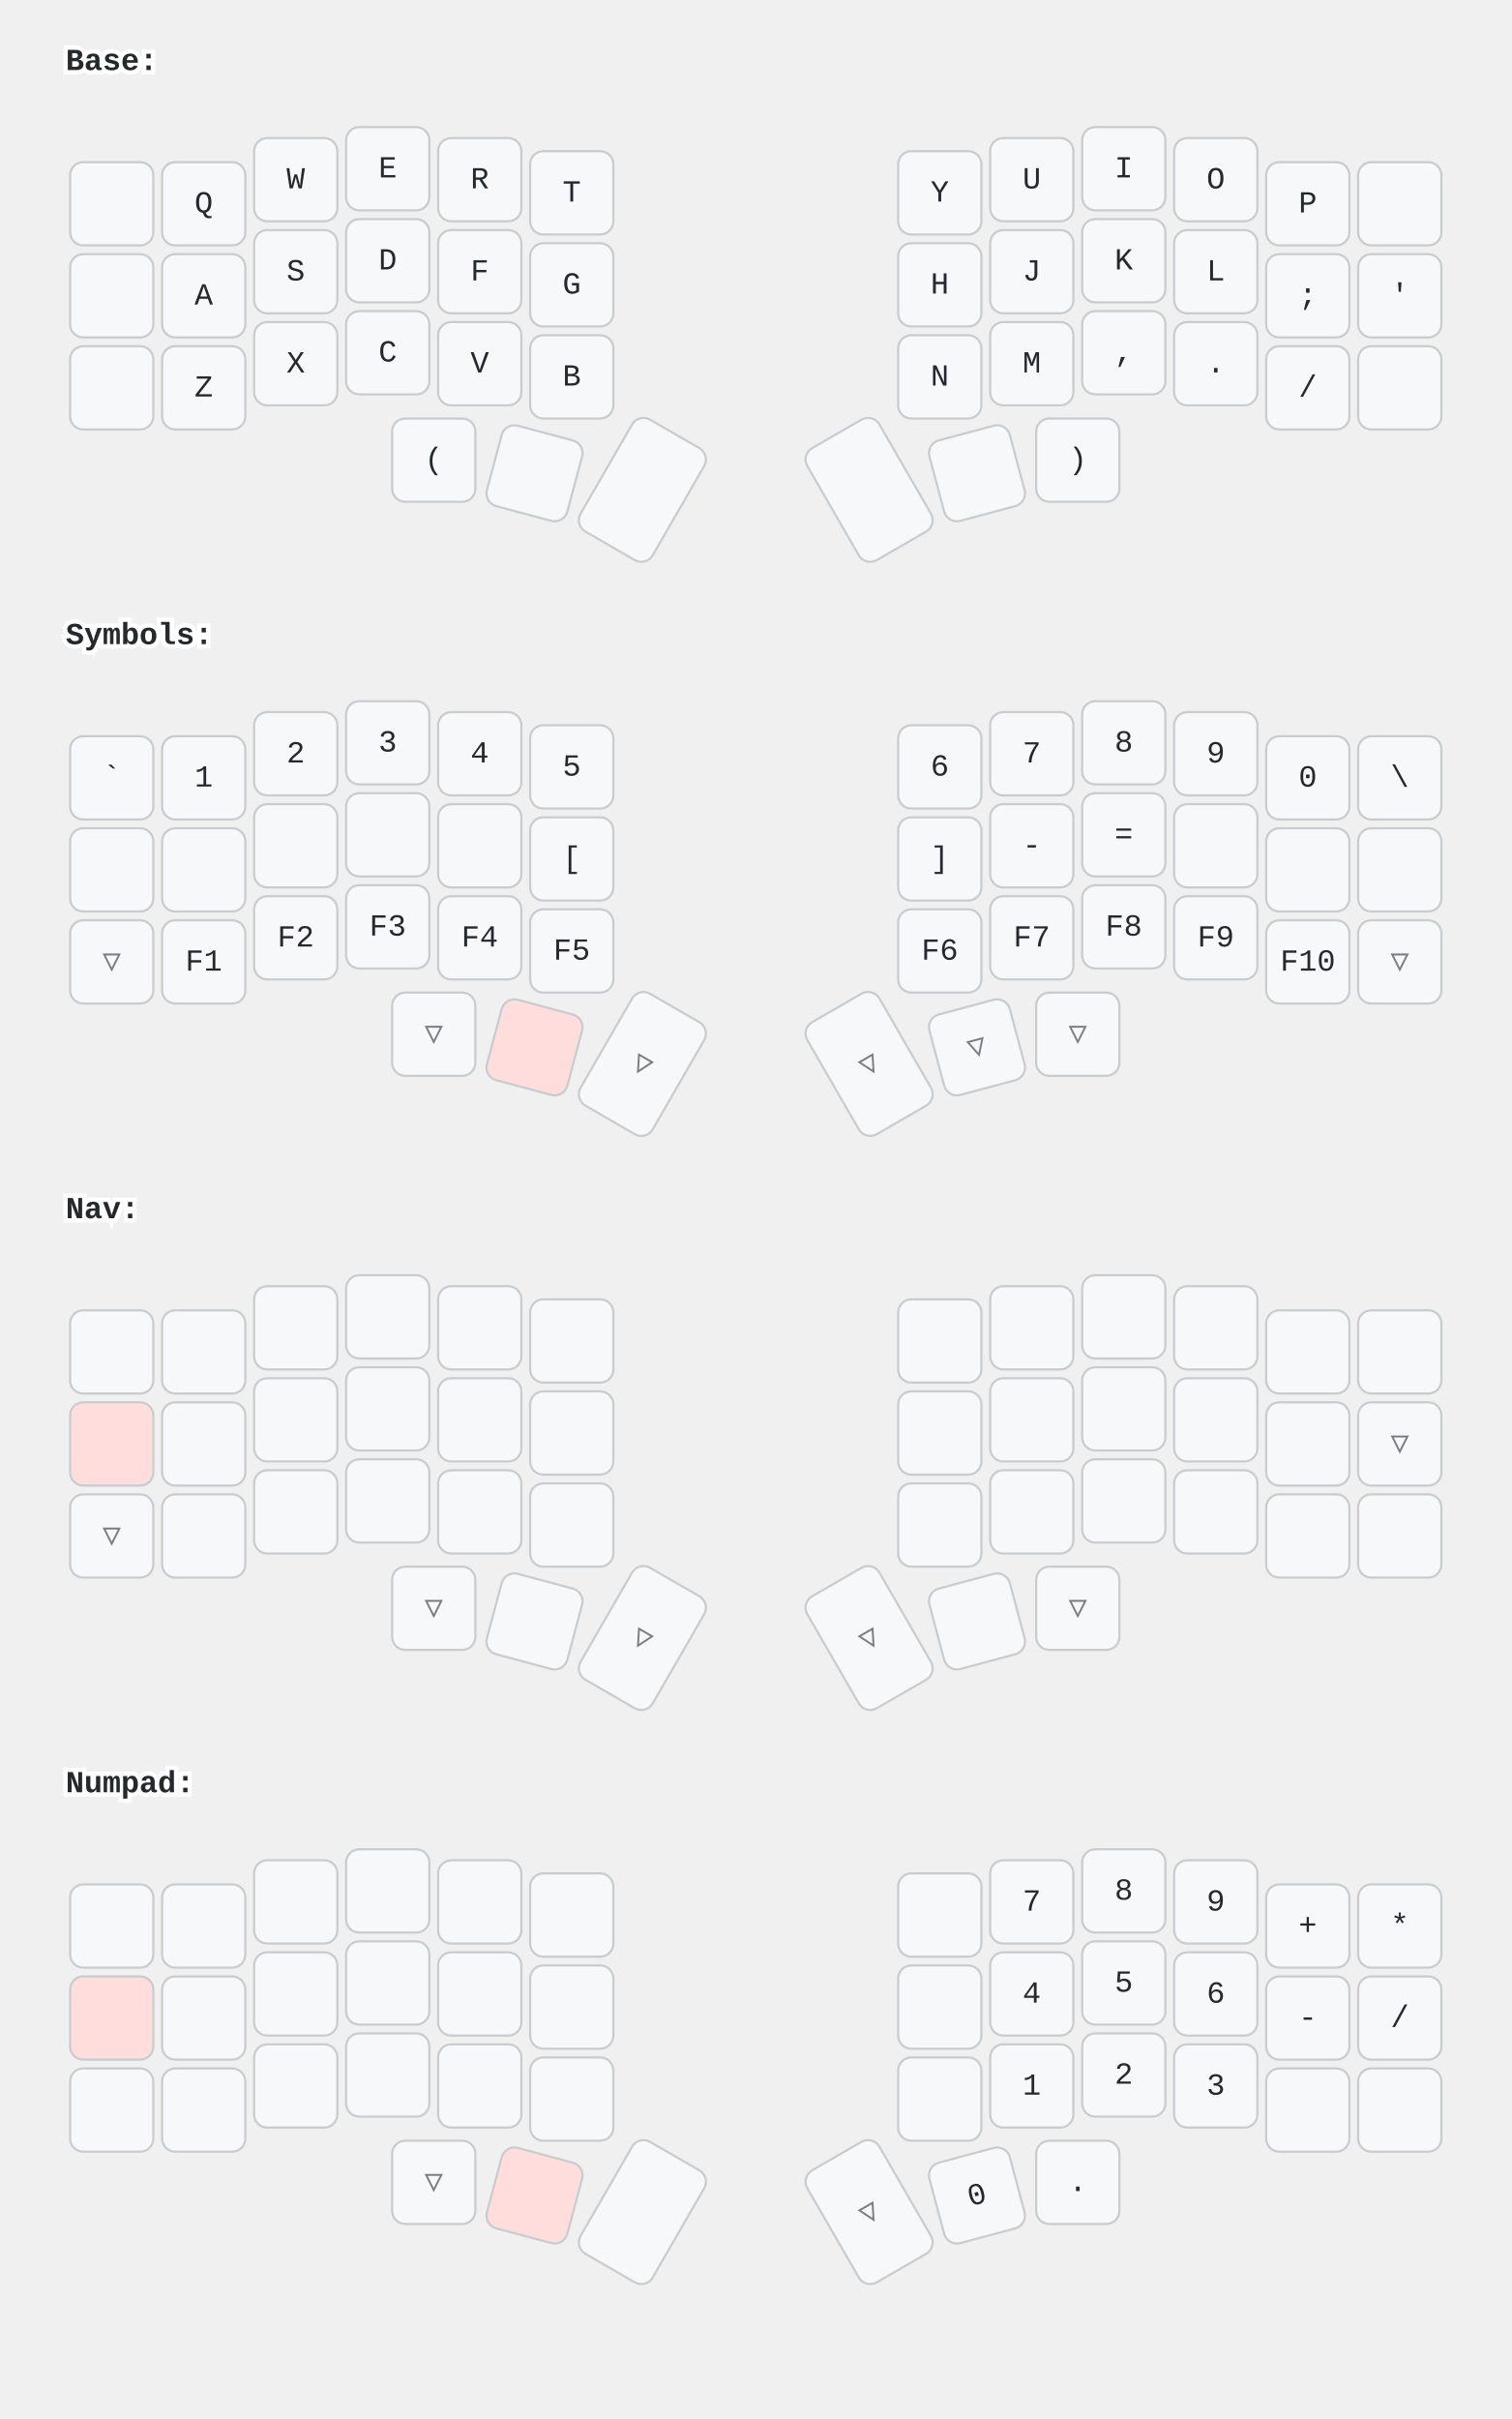
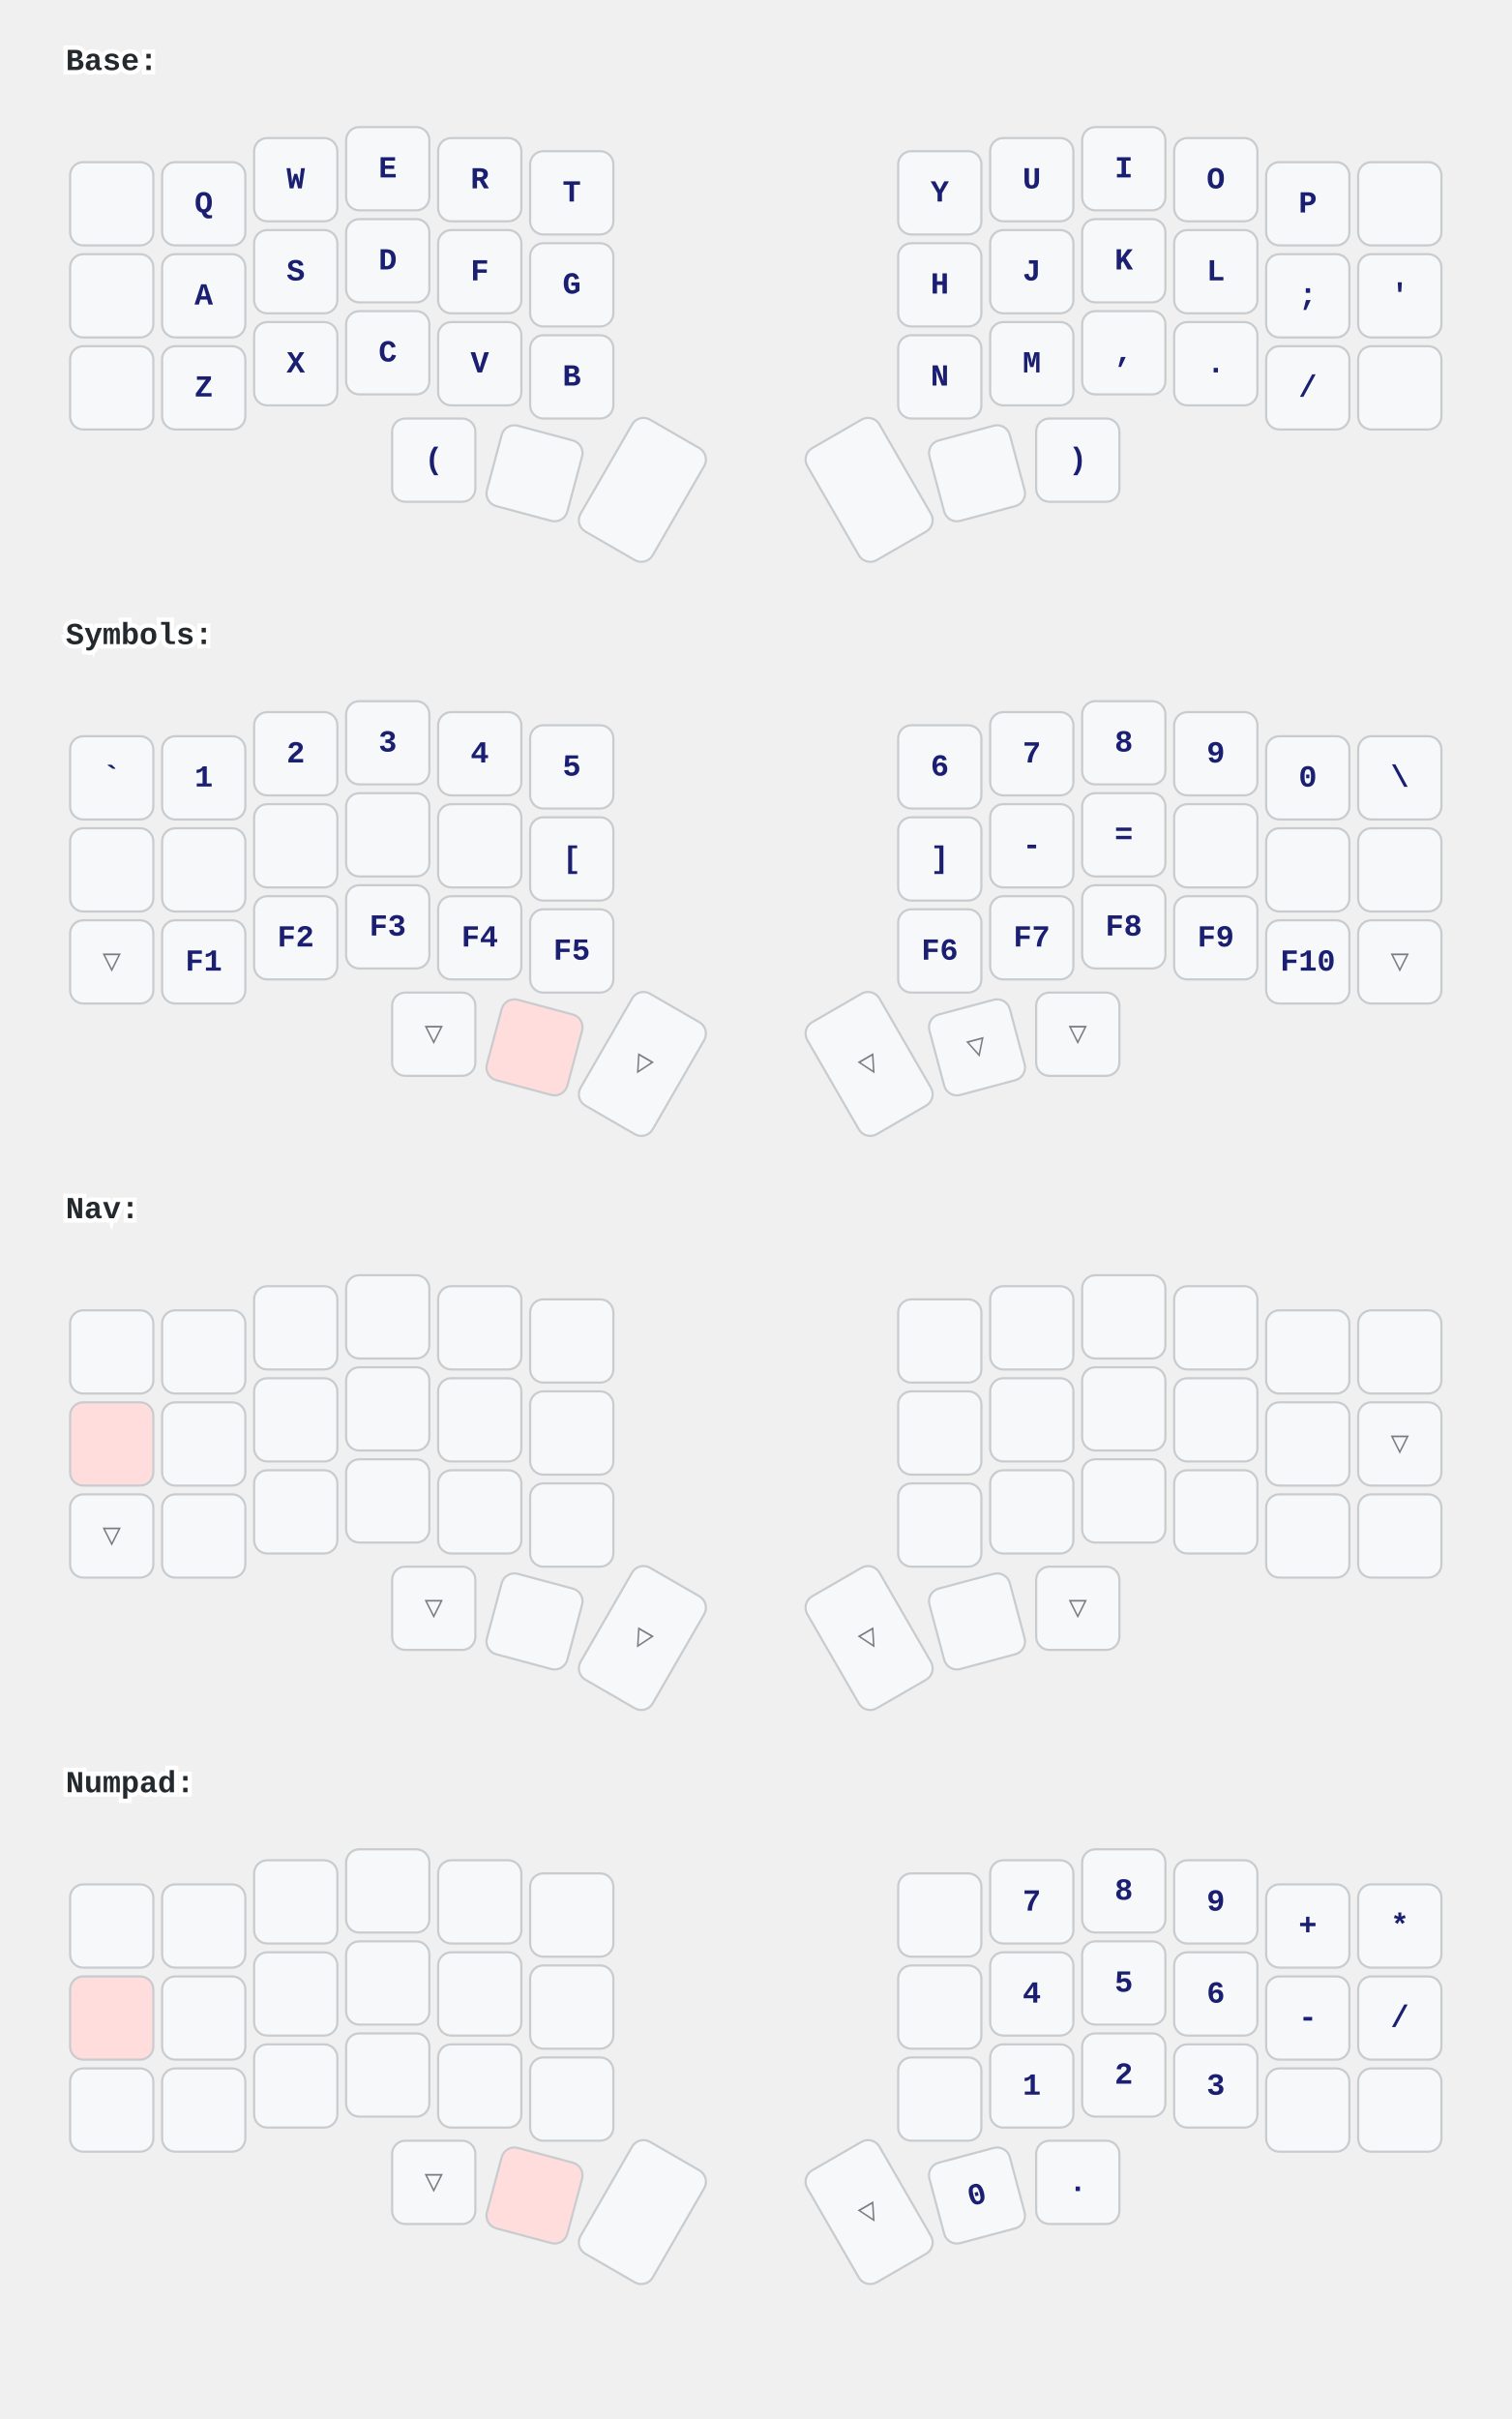
<svg xmlns="http://www.w3.org/2000/svg" xmlns:xlink="http://www.w3.org/1999/xlink" width="690" height="1104" viewBox="0 0 690 1104" class="keymap">
  <defs>/* start glyphs */
<svg id="calculate">
      <svg viewBox="0 -960 960 960">
        <path d="M320-240h60v-80h80v-60h-80v-80h-60v80h-80v60h80v80Zm200-30h200v-60H520v60Zm0-100h200v-60H520v60Zm44-152 56-56 56 56 42-42-56-58 56-56-42-42-56 56-56-56-42 42 56 56-56 58 42 42Zm-314-70h200v-60H250v60Zm-50 472q-33 0-56.5-23.5T120-200v-560q0-33 23.5-56.5T200-840h560q33 0 56.5 23.5T840-760v560q0 33-23.5 56.5T760-120H200Zm0-80h560v-560H200v560Zm0-560v560-560Z" />
      </svg>
    </svg>
    <svg id="material:123">
      <svg viewBox="0 -960 960 960">
        <path d="M220-360v-192h-60v-48h108v240h-48Zm132 0v-110q0-15 9.5-24.5T386-504h98v-48H352v-48h146q15 0 24.5 9.5T532-566v76q0 15-9.5 24.5T498-456h-98v48h132v48H352Zm248 0v-48h132v-48h-92v-48h92v-48H600v-48h146q15 0 24.5 9.5T780-566v172q0 15-9.5 24.5T746-360H600Z" />
      </svg>
    </svg>
    <svg id="material:arrow_drop_down">
      <svg viewBox="0 -960 960 960">
        <path d="M480-360 280-559h400L480-360Z" />
      </svg>
    </svg>
    <svg id="material:arrow_drop_up">
      <svg viewBox="0 -960 960 960">
        <path d="m280-400 200-201 200 201H280Z" />
      </svg>
    </svg>
    <svg id="material:arrow_left">
      <svg viewBox="0 -960 960 960">
        <path d="M560-280 360-480l200-200v400Z" />
      </svg>
    </svg>
    <svg id="material:arrow_right">
      <svg viewBox="0 -960 960 960">
        <path d="M400-280v-400l200 200-200 200Z" />
      </svg>
    </svg>
    <svg id="material:delete">
      <svg viewBox="0 -960 960 960">
        <path d="M261-120q-24.75 0-42.37-17.63Q201-155.25 201-180v-570h-41v-60h188v-30h264v30h188v60h-41v570q0 24-18 42t-42 18H261Zm438-630H261v570h438v-570ZM367-266h60v-399h-60v399Zm166 0h60v-399h-60v399ZM261-750v570-570Z" />
      </svg>
    </svg>
    <svg id="material:keyboard_backspace">
      <svg viewBox="0 -960 960 960">
        <path d="M359-242 120-481l239-239 43 43-166 166h604v60H236l166 166-43 43Z" />
      </svg>
    </svg>
    <svg id="material:keyboard_command_key">
      <svg viewBox="0 -960 960 960">
        <path d="M249.9-120q-53.9 0-91.9-38.1-38-38.1-38-92t38.07-91.9q38.07-38 91.93-38h70v-200h-70q-53.86 0-91.93-38.1-38.07-38.1-38.07-92t38.1-91.9q38.1-38 92-38t91.9 38.07q38 38.07 38 91.93v70h200v-70q0-53.86 38.1-91.93 38.1-38.07 92-38.07t91.9 38.1q38 38.1 38 92T801.93-618q-38.07 38-91.93 38h-70v200h70q53.86 0 91.93 38.1 38.07 38.1 38.07 92T801.9-158q-38.1 38-92 38T618-158.07q-38-38.07-38-91.93v-70H380v70q0 53.86-38.1 91.93-38.1 38.07-92 38.07Zm-.02-60q29.12 0 49.62-20.42Q320-220.83 320-250v-70h-70q-29.17 0-49.58 20.38Q180-279.24 180-250.12t20.38 49.62q20.38 20.5 49.5 20.5Zm460 0q29.12 0 49.62-20.38 20.5-20.38 20.5-49.5t-20.42-49.62Q739.17-320 710-320h-70v70q0 29.17 20.38 49.58Q680.76-180 709.88-180ZM380-380h200v-200H380v200ZM250-640h70v-70q0-29.17-20.38-49.58Q279.24-780 250.12-780t-49.62 20.38q-20.5 20.38-20.5 49.5t20.42 49.62Q220.83-640 250-640Zm390 0h70q29.17 0 49.58-20.38Q780-680.76 780-709.88t-20.38-49.62q-20.38-20.5-49.5-20.5t-49.62 20.42Q640-739.17 640-710v70Z" />
      </svg>
    </svg>
    <svg id="material:keyboard_control_key">
      <svg viewBox="0 -960 960 960">
        <path d="m242-438-42-42 280-280 280 280-42 42-238-237-238 237Z" />
      </svg>
    </svg>
    <svg id="material:keyboard_double_arrow_down">
      <svg viewBox="0 -960 960 960">
        <path d="M480-200 240-440l42-42 198 198 198-198 42 42-240 240Zm0-253L240-693l42-42 198 198 198-198 42 42-240 240Z" />
      </svg>
    </svg>
    <svg id="material:keyboard_double_arrow_left">
      <svg viewBox="0 -960 960 960">
        <path d="M453-241 213-481l240-240 42 42-198 198 198 198-42 42Zm253 0L466-481l240-240 42 42-198 198 198 198-42 42Z" />
      </svg>
    </svg>
    <svg id="material:keyboard_double_arrow_right">
      <svg viewBox="0 -960 960 960">
        <path d="M411-481 213-679l42-42 240 240-240 240-42-42 198-198Zm253 0L466-679l42-42 240 240-240 240-42-42 198-198Z" />
      </svg>
    </svg>
    <svg id="material:keyboard_double_arrow_up">
      <svg viewBox="0 -960 960 960">
        <path d="m282-225-42-42 240-240 240 240-42 42-198-198-198 198Zm0-253-42-42 240-240 240 240-42 42-198-198-198 198Z" />
      </svg>
    </svg>
    <svg id="material:keyboard_option_key">
      <svg viewBox="0 -960 960 960">
        <path d="M597-200 320-700H120v-60h234l277 500h209v60H597Zm13-500v-60h230v60H610Z" />
      </svg>
    </svg>
    <svg id="material:keyboard_return">
      <svg viewBox="0 -960 960 960">
        <path d="M359-240 120-479l239-239 43 43-167 167h545v-172h60v231H236l166 166-43 43Z" />
      </svg>
    </svg>
    <svg id="material:keyboard_tab">
      <svg viewBox="0 -960 960 960">
        <path d="M820-240v-480h60v480h-60Zm-340 1-43-42 169-169H80v-60h526L438-679l42-42 241 241-241 241Z" />
      </svg>
    </svg>
    <svg id="material:logout">
      <svg viewBox="0 -960 960 960">
        <path d="M180-120q-24 0-42-18t-18-42v-600q0-24 18-42t42-18h299v60H180v600h299v60H180Zm486-185-43-43 102-102H360v-60h363L621-612l43-43 176 176-174 174Z" />
      </svg>
    </svg>
    <svg id="material:no_sound">
      <svg viewBox="0 -960 960 960">
        <path d="m611-323-43-43 114-113-114-113 43-43 113 114 113-114 43 43-114 113 114 113-43 43-113-114-113 114Zm-491-37v-240h160l200-200v640L280-360H120Zm300-288L307-540H180v120h127l113 109v-337ZM311-481Z" />
      </svg>
    </svg>
    <svg id="material:play_pause">
      <svg viewBox="0 -960 960 960">
        <path d="M200-332v-296l220 148-220 148Zm340 12v-320h60v320h-60Zm160 0v-320h60v320h-60Z" />
      </svg>
    </svg>
    <svg id="material:power_off">
      <svg viewBox="0 -960 960 960">
        <path d="M382-120v-118L240-394v-215q0-25 17-42.5t41-17.5l60 60h-58v191l142 155.7v82.3h76v-82l49-54L67-816l42-42 750 750-42 42-207-207-32 35v118H382Zm310-240-32-32v-217H443L342-710v-130h60v171h156v-171h60v201l-30-30h72q24.75 0 42.38 17.62Q720-633.75 720-609v217l-28 32ZM553-499Zm-114 55Z" />
      </svg>
    </svg>
    <svg id="material:shift">
      <svg viewBox="0 -960 960 960">
        <path d="M320-120v-310H120l360-450 360 450H640v310H320Zm60-60h200v-310h133L480-786 247-490h133v310Zm100-310Z" />
      </svg>
    </svg>
    <svg id="material:skip_next">
      <svg viewBox="0 -960 960 960">
        <path d="M680-240v-480h60v480h-60Zm-460 0v-480l346 240-346 240Zm60-240Zm0 125 181-125-181-125v250Z" />
      </svg>
    </svg>
    <svg id="material:skip_previous">
      <svg viewBox="0 -960 960 960">
        <path d="M220-240v-480h60v480h-60Zm520 0L394-480l346-240v480Zm-60-240Zm0 125v-250L499-480l181 125Z" />
      </svg>
    </svg>
    <svg id="material:space_bar">
      <svg viewBox="0 -960 960 960">
        <path d="M160-360v-240h60v180h520v-180h60v240H160Z" />
      </svg>
    </svg>
    <svg id="material:switch_left">
      <svg viewBox="0 -960 960 960">
        <path d="M400-200 120-480l280-280v560Zm-55-133v-294L198-480l147 147Zm215 133v-560l280 280-280 280Z" />
      </svg>
    </svg>
    <svg id="material:switch_right">
      <svg viewBox="0 -960 960 960">
        <path d="M400-200 120-480l280-280v560Zm160 0v-560l280 280-280 280Zm55-133 147-147-147-147v294Z" />
      </svg>
    </svg>
    <svg id="material:volume_down">
      <svg viewBox="0 -960 960 960">
        <path d="M200-360v-240h160l200-200v640L360-360H200Zm420 48v-337q54 17 87 64t33 105q0 59-33 105t-87 63ZM500-648 387-540H260v120h127l113 109v-337ZM378-480Z" />
      </svg>
    </svg>
    <svg id="material:volume_up">
      <svg viewBox="0 -960 960 960">
        <path d="M560-131v-62q97-28 158.5-107.5T780-481q0-101-61-181T560-769v-62q124 28 202 125.5T840-481q0 127-78 224.5T560-131ZM120-360v-240h160l200-200v640L280-360H120Zm420 48v-337q55 17 87.5 64T660-480q0 57-33 104t-87 64ZM420-648 307-540H180v120h127l113 109v-337Zm-94 168Z" />
      </svg>
    </svg>
    <svg id="more_down">
      <svg viewBox="0 -960 960 960">
        <path d="M200-200v-440h80v360h360v80H200Zm200-200v-440h80v360h360v80H400Z" />
      </svg>
    </svg>
    <svg id="more_up">
      <svg viewBox="0 -960 960 960">
        <path d="M680-320v-360H320v-80h440v440h-80ZM480-120v-360H120v-80h440v440h-80Z" />
      </svg>
    </svg>
  </defs>/* end glyphs */
<style>/* inherit to force styles through use tags */
svg path {
    fill: inherit;
}

/* font and background color specifications */
svg.keymap {
    font-family: SFMono-Regular,Consolas,Liberation Mono,Menlo,monospace;
    font-size: 14px;
    font-kerning: normal;
    text-rendering: optimizeLegibility;
    fill: #24292e;
}

/* default key styling */
rect.key {
    fill: #f6f8fa;
}

rect.key, rect.combo {
    stroke: #c9cccf;
    stroke-width: 1;
}

/* default key side styling, only used is draw_key_sides is set */
rect.side {
    filter: brightness(90%);
}

/* color accent for combo boxes */
rect.combo, rect.combo-separate {
    fill: #cdf;
}

/* color accent for held keys */
rect.held, rect.combo.held {
    fill: #fdd;
}

/* color accent for ghost (optional) keys */
rect.ghost, rect.combo.ghost {
    stroke-dasharray: 4, 4;
    stroke-width: 2;
}

text {
    text-anchor: middle;
    dominant-baseline: middle;
}

/* styling for layer labels */
text.label {
    font-weight: bold;
    text-anchor: start;
    stroke: white;
    stroke-width: 4;
    paint-order: stroke;
}

/* styling for optional footer */
text.footer {
    text-anchor: end;
    dominant-baseline: auto;
    stroke: white;
    stroke-width: 4;
    paint-order: stroke;
}

/* styling for combo tap, and key non-tap label text */
text.combo, text.hold, text.shifted, text.left, text.right, text.tl, text.tr, text.bl, text.br {
    font-size: 11px;
}

text.hold, text.bl, text.br {
    text-anchor: middle;
    dominant-baseline: auto;
}

text.shifted, text.tl, text.tr {
    text-anchor: middle;
    dominant-baseline: hanging;
}

text.left, text.tl, text.bl {
    text-anchor: start;
}

text.right, text.tr, text.br {
    text-anchor: end;
}

text.layer-activator {
    text-decoration: underline;
}

/* styling for hold/shifted label text in combo box */
text.combo.hold, text.combo.shifted, text.combo.left, text.combo.right {
    font-size: 8px;
}

/* lighter symbol for transparent keys */
text.trans {
    fill: #7b7e81;
}

/* styling for combo dendrons */
path.combo {
    stroke-width: 1;
    stroke: gray;
    fill: none;
}

/* Start Tabler Icons Cleanup */
/* cannot use height/width with glyphs */
.icon-tabler &gt; path {
    fill: inherit;
    stroke: inherit;
    stroke-width: 2;
}
/* hide tabler's default box */
.icon-tabler &gt; path[stroke="none"][fill="none"] {
    visibility: hidden;
}
/* End Tabler Icons Cleanup */

- .hold { fill: #FF7F50; }
- .held { fill: #ffeedd; }</style>
+ .tap        { fill: #1A1F71; font-weight: bold; }
+ .hold       { fill: #FF7F50; }
+ .shifted    { fill: #00CED1; }
+ .right      { fill: #9370DB; }
+ .left       { fill: #FFD700; }
+ .held       { fill: #ffeedd; }
+ .more_down  { fill: #FF7F50 !important; }
+ .more_up    { fill: #00CED1 !important; }
+ .calculate  { fill: #9370DB !important; }</style>
  <g transform="translate(30, 0)" class="layer-Base">
    <text x="0" y="28" class="label" id="Base">Base:</text>
    <g transform="translate(0, 56)">
      <g transform="translate(21, 37)" class="key keypos-0">
        <rect rx="6" ry="6" x="-19" y="-19" width="38" height="38" class="key" />
        <use href="#material:keyboard_tab" xlink:href="#material:keyboard_tab" x="-7" y="-7" height="14" width="14.0" class="key tap glyph material:keyboard_tab" />
      </g>
      <g transform="translate(63, 37)" class="key keypos-1">
        <rect rx="6" ry="6" x="-19" y="-19" width="38" height="38" class="key" />
        <text x="0" y="0" class="key tap">Q</text>
      </g>
      <g transform="translate(105, 26)" class="key keypos-2">
        <rect rx="6" ry="6" x="-19" y="-19" width="38" height="38" class="key" />
        <text x="0" y="0" class="key tap">W</text>
      </g>
      <g transform="translate(147, 21)" class="key keypos-3">
        <rect rx="6" ry="6" x="-19" y="-19" width="38" height="38" class="key" />
        <text x="0" y="0" class="key tap">E</text>
      </g>
      <g transform="translate(189, 26)" class="key keypos-4">
        <rect rx="6" ry="6" x="-19" y="-19" width="38" height="38" class="key" />
        <text x="0" y="0" class="key tap">R</text>
      </g>
      <g transform="translate(231, 32)" class="key keypos-5">
        <rect rx="6" ry="6" x="-19" y="-19" width="38" height="38" class="key" />
        <text x="0" y="0" class="key tap">T</text>
      </g>
      <g transform="translate(399, 32)" class="key keypos-6">
        <rect rx="6" ry="6" x="-19" y="-19" width="38" height="38" class="key" />
        <text x="0" y="0" class="key tap">Y</text>
      </g>
      <g transform="translate(441, 26)" class="key keypos-7">
        <rect rx="6" ry="6" x="-19" y="-19" width="38" height="38" class="key" />
        <text x="0" y="0" class="key tap">U</text>
      </g>
      <g transform="translate(483, 21)" class="key keypos-8">
        <rect rx="6" ry="6" x="-19" y="-19" width="38" height="38" class="key" />
        <text x="0" y="0" class="key tap">I</text>
      </g>
      <g transform="translate(525, 26)" class="key keypos-9">
        <rect rx="6" ry="6" x="-19" y="-19" width="38" height="38" class="key" />
        <text x="0" y="0" class="key tap">O</text>
      </g>
      <g transform="translate(567, 37)" class="key keypos-10">
        <rect rx="6" ry="6" x="-19" y="-19" width="38" height="38" class="key" />
        <text x="0" y="0" class="key tap">P</text>
      </g>
      <g transform="translate(609, 37)" class="key keypos-11">
        <rect rx="6" ry="6" x="-19" y="-19" width="38" height="38" class="key" />
        <use href="#material:keyboard_backspace" xlink:href="#material:keyboard_backspace" x="-7" y="-7" height="14" width="14.0" class="key tap glyph material:keyboard_backspace" />
      </g>
      <g transform="translate(21, 79)" class="key keypos-12">
        <rect rx="6" ry="6" x="-19" y="-19" width="38" height="38" class="key" />
        <use href="#material:logout" xlink:href="#material:logout" x="-7" y="-7" height="14" width="14.0" class="key tap glyph material:logout" />
        <use href="#more_down" xlink:href="#more_down" x="-6" y="5" height="12" width="12.0" class="key hold glyph more_down" />
      </g>
      <g transform="translate(63, 79)" class="key keypos-13">
        <rect rx="6" ry="6" x="-19" y="-19" width="38" height="38" class="key" />
        <text x="0" y="0" class="key tap">A</text>
      </g>
      <g transform="translate(105, 68)" class="key keypos-14">
        <rect rx="6" ry="6" x="-19" y="-19" width="38" height="38" class="key" />
        <text x="0" y="0" class="key tap">S</text>
      </g>
      <g transform="translate(147, 63)" class="key keypos-15">
        <rect rx="6" ry="6" x="-19" y="-19" width="38" height="38" class="key" />
        <text x="0" y="0" class="key tap">D</text>
      </g>
      <g transform="translate(189, 68)" class="key keypos-16">
        <rect rx="6" ry="6" x="-19" y="-19" width="38" height="38" class="key" />
        <text x="0" y="0" class="key tap">F</text>
      </g>
      <g transform="translate(231, 74)" class="key keypos-17">
        <rect rx="6" ry="6" x="-19" y="-19" width="38" height="38" class="key" />
        <text x="0" y="0" class="key tap">G</text>
      </g>
      <g transform="translate(399, 74)" class="key keypos-18">
        <rect rx="6" ry="6" x="-19" y="-19" width="38" height="38" class="key" />
        <text x="0" y="0" class="key tap">H</text>
      </g>
      <g transform="translate(441, 68)" class="key keypos-19">
        <rect rx="6" ry="6" x="-19" y="-19" width="38" height="38" class="key" />
        <text x="0" y="0" class="key tap">J</text>
      </g>
      <g transform="translate(483, 63)" class="key keypos-20">
        <rect rx="6" ry="6" x="-19" y="-19" width="38" height="38" class="key" />
        <text x="0" y="0" class="key tap">K</text>
      </g>
      <g transform="translate(525, 68)" class="key keypos-21">
        <rect rx="6" ry="6" x="-19" y="-19" width="38" height="38" class="key" />
        <text x="0" y="0" class="key tap">L</text>
      </g>
      <g transform="translate(567, 79)" class="key keypos-22">
        <rect rx="6" ry="6" x="-19" y="-19" width="38" height="38" class="key" />
        <text x="0" y="0" class="key tap">;</text>
      </g>
      <g transform="translate(609, 79)" class="key keypos-23">
        <rect rx="6" ry="6" x="-19" y="-19" width="38" height="38" class="key" />
        <text x="0" y="0" class="key tap">'</text>
      </g>
      <g transform="translate(21, 121)" class="key keypos-24">
        <rect rx="6" ry="6" x="-19" y="-19" width="38" height="38" class="key" />
        <use href="#material:shift" xlink:href="#material:shift" x="-7" y="-7" height="14" width="14.0" class="key tap glyph material:shift" />
      </g>
      <g transform="translate(63, 121)" class="key keypos-25">
        <rect rx="6" ry="6" x="-19" y="-19" width="38" height="38" class="key" />
        <text x="0" y="0" class="key tap">Z</text>
      </g>
      <g transform="translate(105, 110)" class="key keypos-26">
        <rect rx="6" ry="6" x="-19" y="-19" width="38" height="38" class="key" />
        <text x="0" y="0" class="key tap">X</text>
      </g>
      <g transform="translate(147, 105)" class="key keypos-27">
        <rect rx="6" ry="6" x="-19" y="-19" width="38" height="38" class="key" />
        <text x="0" y="0" class="key tap">C</text>
      </g>
      <g transform="translate(189, 110)" class="key keypos-28">
        <rect rx="6" ry="6" x="-19" y="-19" width="38" height="38" class="key" />
        <text x="0" y="0" class="key tap">V</text>
      </g>
      <g transform="translate(231, 116)" class="key keypos-29">
        <rect rx="6" ry="6" x="-19" y="-19" width="38" height="38" class="key" />
        <text x="0" y="0" class="key tap">B</text>
      </g>
      <g transform="translate(399, 116)" class="key keypos-30">
        <rect rx="6" ry="6" x="-19" y="-19" width="38" height="38" class="key" />
        <text x="0" y="0" class="key tap">N</text>
      </g>
      <g transform="translate(441, 110)" class="key keypos-31">
        <rect rx="6" ry="6" x="-19" y="-19" width="38" height="38" class="key" />
        <text x="0" y="0" class="key tap">M</text>
      </g>
      <g transform="translate(483, 105)" class="key keypos-32">
        <rect rx="6" ry="6" x="-19" y="-19" width="38" height="38" class="key" />
        <text x="0" y="0" class="key tap">,</text>
      </g>
      <g transform="translate(525, 110)" class="key keypos-33">
        <rect rx="6" ry="6" x="-19" y="-19" width="38" height="38" class="key" />
        <text x="0" y="0" class="key tap">.</text>
      </g>
      <g transform="translate(567, 121)" class="key keypos-34">
        <rect rx="6" ry="6" x="-19" y="-19" width="38" height="38" class="key" />
        <text x="0" y="0" class="key tap">/</text>
      </g>
      <g transform="translate(609, 121)" class="key keypos-35">
        <rect rx="6" ry="6" x="-19" y="-19" width="38" height="38" class="key" />
        <use href="#material:keyboard_return" xlink:href="#material:keyboard_return" x="-7" y="-7" height="14" width="14.0" class="key tap glyph material:keyboard_return" />
        <use href="#material:shift" xlink:href="#material:shift" x="-6" y="5" height="12" width="12.0" class="key hold glyph material:shift" />
      </g>
      <g transform="translate(168, 154)" class="key keypos-36">
        <rect rx="6" ry="6" x="-19" y="-19" width="38" height="38" class="key" />
        <text x="0" y="0" class="key tap">(</text>
        <use href="#material:keyboard_option_key" xlink:href="#material:keyboard_option_key" x="-6" y="5" height="12" width="12.0" class="key hold glyph material:keyboard_option_key" />
      </g>
      <g transform="translate(214, 160) rotate(15.0)" class="key keypos-37">
        <rect rx="6" ry="6" x="-19" y="-19" width="38" height="38" class="key" />
        <use href="#material:space_bar" xlink:href="#material:space_bar" x="-7" y="-7" height="14" width="14.0" class="key tap glyph material:space_bar" />
        <use href="#more_up" xlink:href="#more_up" x="-6" y="5" height="12" width="12.0" class="key hold glyph more_up" />
      </g>
      <g transform="translate(263, 168) rotate(30.0)" class="key keypos-38">
        <rect rx="6" ry="6" x="-19" y="-30" width="38" height="59" class="key" />
        <use href="#material:keyboard_return" xlink:href="#material:keyboard_return" x="-7" y="-7" height="14" width="14.0" class="key tap glyph material:keyboard_return" />
        <use href="#material:keyboard_command_key" xlink:href="#material:keyboard_command_key" x="-6" y="16" height="12" width="12.0" class="key hold glyph material:keyboard_command_key" />
      </g>
      <g transform="translate(367, 168) rotate(-30.0)" class="key keypos-39">
        <rect rx="6" ry="6" x="-19" y="-30" width="38" height="59" class="key" />
        <use href="#material:keyboard_return" xlink:href="#material:keyboard_return" x="-7" y="-7" height="14" width="14.0" class="key tap glyph material:keyboard_return" />
        <use href="#material:keyboard_command_key" xlink:href="#material:keyboard_command_key" x="-6" y="16" height="12" width="12.0" class="key hold glyph material:keyboard_command_key" />
      </g>
      <g transform="translate(416, 160) rotate(-15.0)" class="key keypos-40">
        <rect rx="6" ry="6" x="-19" y="-19" width="38" height="38" class="key" />
        <use href="#material:space_bar" xlink:href="#material:space_bar" x="-7" y="-7" height="14" width="14.0" class="key tap glyph material:space_bar" />
        <use href="#more_up" xlink:href="#more_up" x="-6" y="5" height="12" width="12.0" class="key hold glyph more_up" />
      </g>
      <g transform="translate(462, 154)" class="key keypos-41">
        <rect rx="6" ry="6" x="-19" y="-19" width="38" height="38" class="key" />
        <text x="0" y="0" class="key tap">)</text>
        <use href="#material:keyboard_control_key" xlink:href="#material:keyboard_control_key" x="-6" y="5" height="12" width="12.0" class="key hold glyph material:keyboard_control_key" />
      </g>
    </g>
  </g>
  <g transform="translate(30, 262)" class="layer-Symbols">
    <text x="0" y="28" class="label" id="Symbols">Symbols:</text>
    <g transform="translate(0, 56)">
      <g transform="translate(21, 37)" class="key keypos-0">
        <rect rx="6" ry="6" x="-19" y="-19" width="38" height="38" class="key" />
        <text x="0" y="0" class="key tap">`</text>
      </g>
      <g transform="translate(63, 37)" class="key keypos-1">
        <rect rx="6" ry="6" x="-19" y="-19" width="38" height="38" class="key" />
        <text x="0" y="0" class="key tap">1</text>
      </g>
      <g transform="translate(105, 26)" class="key keypos-2">
        <rect rx="6" ry="6" x="-19" y="-19" width="38" height="38" class="key" />
        <text x="0" y="0" class="key tap">2</text>
      </g>
      <g transform="translate(147, 21)" class="key keypos-3">
        <rect rx="6" ry="6" x="-19" y="-19" width="38" height="38" class="key" />
        <text x="0" y="0" class="key tap">3</text>
      </g>
      <g transform="translate(189, 26)" class="key keypos-4">
        <rect rx="6" ry="6" x="-19" y="-19" width="38" height="38" class="key" />
        <text x="0" y="0" class="key tap">4</text>
      </g>
      <g transform="translate(231, 32)" class="key keypos-5">
        <rect rx="6" ry="6" x="-19" y="-19" width="38" height="38" class="key" />
        <text x="0" y="0" class="key tap">5</text>
      </g>
      <g transform="translate(399, 32)" class="key keypos-6">
        <rect rx="6" ry="6" x="-19" y="-19" width="38" height="38" class="key" />
        <text x="0" y="0" class="key tap">6</text>
      </g>
      <g transform="translate(441, 26)" class="key keypos-7">
        <rect rx="6" ry="6" x="-19" y="-19" width="38" height="38" class="key" />
        <text x="0" y="0" class="key tap">7</text>
      </g>
      <g transform="translate(483, 21)" class="key keypos-8">
        <rect rx="6" ry="6" x="-19" y="-19" width="38" height="38" class="key" />
        <text x="0" y="0" class="key tap">8</text>
      </g>
      <g transform="translate(525, 26)" class="key keypos-9">
        <rect rx="6" ry="6" x="-19" y="-19" width="38" height="38" class="key" />
        <text x="0" y="0" class="key tap">9</text>
      </g>
      <g transform="translate(567, 37)" class="key keypos-10">
        <rect rx="6" ry="6" x="-19" y="-19" width="38" height="38" class="key" />
        <text x="0" y="0" class="key tap">0</text>
      </g>
      <g transform="translate(609, 37)" class="key keypos-11">
        <rect rx="6" ry="6" x="-19" y="-19" width="38" height="38" class="key" />
        <text x="0" y="0" class="key tap">\</text>
      </g>
      <g transform="translate(21, 79)" class="key keypos-12">
        <rect rx="6" ry="6" x="-19" y="-19" width="38" height="38" class="key" />
        <use href="#calculate" xlink:href="#calculate" x="-7" y="-7" height="14" width="14.0" class="key tap glyph calculate" />
      </g>
      <g transform="translate(63, 79)" class="key keypos-13">
        <rect rx="6" ry="6" x="-19" y="-19" width="38" height="38" class="key" />
      </g>
      <g transform="translate(105, 68)" class="key keypos-14">
        <rect rx="6" ry="6" x="-19" y="-19" width="38" height="38" class="key" />
      </g>
      <g transform="translate(147, 63)" class="key keypos-15">
        <rect rx="6" ry="6" x="-19" y="-19" width="38" height="38" class="key" />
        <use href="#material:switch_left" xlink:href="#material:switch_left" x="-7" y="-7" height="14" width="14.0" class="key tap glyph material:switch_left" />
      </g>
      <g transform="translate(189, 68)" class="key keypos-16">
        <rect rx="6" ry="6" x="-19" y="-19" width="38" height="38" class="key" />
        <use href="#material:switch_right" xlink:href="#material:switch_right" x="-7" y="-7" height="14" width="14.0" class="key tap glyph material:switch_right" />
      </g>
      <g transform="translate(231, 74)" class="key keypos-17">
        <rect rx="6" ry="6" x="-19" y="-19" width="38" height="38" class="key" />
        <text x="0" y="0" class="key tap">[</text>
      </g>
      <g transform="translate(399, 74)" class="key keypos-18">
        <rect rx="6" ry="6" x="-19" y="-19" width="38" height="38" class="key" />
        <text x="0" y="0" class="key tap">]</text>
      </g>
      <g transform="translate(441, 68)" class="key keypos-19">
        <rect rx="6" ry="6" x="-19" y="-19" width="38" height="38" class="key" />
        <text x="0" y="0" class="key tap">-</text>
      </g>
      <g transform="translate(483, 63)" class="key keypos-20">
        <rect rx="6" ry="6" x="-19" y="-19" width="38" height="38" class="key" />
        <text x="0" y="0" class="key tap">=</text>
      </g>
      <g transform="translate(525, 68)" class="key keypos-21">
        <rect rx="6" ry="6" x="-19" y="-19" width="38" height="38" class="key" />
      </g>
      <g transform="translate(567, 79)" class="key keypos-22">
        <rect rx="6" ry="6" x="-19" y="-19" width="38" height="38" class="key" />
      </g>
      <g transform="translate(609, 79)" class="key keypos-23">
        <rect rx="6" ry="6" x="-19" y="-19" width="38" height="38" class="key" />
      </g>
      <g transform="translate(21, 121)" class="key trans keypos-24">
        <rect rx="6" ry="6" x="-19" y="-19" width="38" height="38" class="key trans" />
        <text x="0" y="0" class="key trans tap">▽</text>
      </g>
      <g transform="translate(63, 121)" class="key keypos-25">
        <rect rx="6" ry="6" x="-19" y="-19" width="38" height="38" class="key" />
        <text x="0" y="0" class="key tap">F1</text>
      </g>
      <g transform="translate(105, 110)" class="key keypos-26">
        <rect rx="6" ry="6" x="-19" y="-19" width="38" height="38" class="key" />
        <text x="0" y="0" class="key tap">F2</text>
      </g>
      <g transform="translate(147, 105)" class="key keypos-27">
        <rect rx="6" ry="6" x="-19" y="-19" width="38" height="38" class="key" />
        <text x="0" y="0" class="key tap">F3</text>
      </g>
      <g transform="translate(189, 110)" class="key keypos-28">
        <rect rx="6" ry="6" x="-19" y="-19" width="38" height="38" class="key" />
        <text x="0" y="0" class="key tap">F4</text>
      </g>
      <g transform="translate(231, 116)" class="key keypos-29">
        <rect rx="6" ry="6" x="-19" y="-19" width="38" height="38" class="key" />
        <text x="0" y="0" class="key tap">F5</text>
      </g>
      <g transform="translate(399, 116)" class="key keypos-30">
        <rect rx="6" ry="6" x="-19" y="-19" width="38" height="38" class="key" />
        <text x="0" y="0" class="key tap">F6</text>
      </g>
      <g transform="translate(441, 110)" class="key keypos-31">
        <rect rx="6" ry="6" x="-19" y="-19" width="38" height="38" class="key" />
        <text x="0" y="0" class="key tap">F7</text>
      </g>
      <g transform="translate(483, 105)" class="key keypos-32">
        <rect rx="6" ry="6" x="-19" y="-19" width="38" height="38" class="key" />
        <text x="0" y="0" class="key tap">F8</text>
      </g>
      <g transform="translate(525, 110)" class="key keypos-33">
        <rect rx="6" ry="6" x="-19" y="-19" width="38" height="38" class="key" />
        <text x="0" y="0" class="key tap">F9</text>
      </g>
      <g transform="translate(567, 121)" class="key keypos-34">
        <rect rx="6" ry="6" x="-19" y="-19" width="38" height="38" class="key" />
        <text x="0" y="0" class="key tap">F10</text>
      </g>
      <g transform="translate(609, 121)" class="key trans keypos-35">
        <rect rx="6" ry="6" x="-19" y="-19" width="38" height="38" class="key trans" />
        <text x="0" y="0" class="key trans tap">▽</text>
      </g>
      <g transform="translate(168, 154)" class="key trans keypos-36">
        <rect rx="6" ry="6" x="-19" y="-19" width="38" height="38" class="key trans" />
        <text x="0" y="0" class="key trans tap">▽</text>
      </g>
      <g transform="translate(214, 160) rotate(15.0)" class="key held keypos-37">
        <rect rx="6" ry="6" x="-19" y="-19" width="38" height="38" class="key held" />
      </g>
      <g transform="translate(263, 168) rotate(30.0)" class="key trans keypos-38">
        <rect rx="6" ry="6" x="-19" y="-30" width="38" height="59" class="key trans" />
        <text x="0" y="0" class="key trans tap">▽</text>
      </g>
      <g transform="translate(367, 168) rotate(-30.0)" class="key trans keypos-39">
        <rect rx="6" ry="6" x="-19" y="-30" width="38" height="59" class="key trans" />
        <text x="0" y="0" class="key trans tap">▽</text>
      </g>
      <g transform="translate(416, 160) rotate(-15.0)" class="key trans keypos-40">
        <rect rx="6" ry="6" x="-19" y="-19" width="38" height="38" class="key trans" />
        <text x="0" y="0" class="key trans tap">▽</text>
      </g>
      <g transform="translate(462, 154)" class="key trans keypos-41">
        <rect rx="6" ry="6" x="-19" y="-19" width="38" height="38" class="key trans" />
        <text x="0" y="0" class="key trans tap">▽</text>
      </g>
    </g>
  </g>
  <g transform="translate(30, 524)" class="layer-Nav">
    <text x="0" y="28" class="label" id="Nav">Nav:</text>
    <g transform="translate(0, 56)">
      <g transform="translate(21, 37)" class="key keypos-0">
        <rect rx="6" ry="6" x="-19" y="-19" width="38" height="38" class="key" />
      </g>
      <g transform="translate(63, 37)" class="key keypos-1">
        <rect rx="6" ry="6" x="-19" y="-19" width="38" height="38" class="key" />
      </g>
      <g transform="translate(105, 26)" class="key keypos-2">
        <rect rx="6" ry="6" x="-19" y="-19" width="38" height="38" class="key" />
        <use href="#material:no_sound" xlink:href="#material:no_sound" x="-7" y="-7" height="14" width="14.0" class="key tap glyph material:no_sound" />
      </g>
      <g transform="translate(147, 21)" class="key keypos-3">
        <rect rx="6" ry="6" x="-19" y="-19" width="38" height="38" class="key" />
        <use href="#material:volume_down" xlink:href="#material:volume_down" x="-7" y="-7" height="14" width="14.0" class="key tap glyph material:volume_down" />
      </g>
      <g transform="translate(189, 26)" class="key keypos-4">
        <rect rx="6" ry="6" x="-19" y="-19" width="38" height="38" class="key" />
        <use href="#material:volume_up" xlink:href="#material:volume_up" x="-7" y="-7" height="14" width="14.0" class="key tap glyph material:volume_up" />
      </g>
      <g transform="translate(231, 32)" class="key keypos-5">
        <rect rx="6" ry="6" x="-19" y="-19" width="38" height="38" class="key" />
      </g>
      <g transform="translate(399, 32)" class="key keypos-6">
        <rect rx="6" ry="6" x="-19" y="-19" width="38" height="38" class="key" />
        <use href="#material:keyboard_double_arrow_left" xlink:href="#material:keyboard_double_arrow_left" x="-7" y="-7" height="14" width="14.0" class="key tap glyph material:keyboard_double_arrow_left" />
      </g>
      <g transform="translate(441, 26)" class="key keypos-7">
        <rect rx="6" ry="6" x="-19" y="-19" width="38" height="38" class="key" />
        <use href="#material:keyboard_double_arrow_down" xlink:href="#material:keyboard_double_arrow_down" x="-7" y="-7" height="14" width="14.0" class="key tap glyph material:keyboard_double_arrow_down" />
      </g>
      <g transform="translate(483, 21)" class="key keypos-8">
        <rect rx="6" ry="6" x="-19" y="-19" width="38" height="38" class="key" />
        <use href="#material:keyboard_double_arrow_up" xlink:href="#material:keyboard_double_arrow_up" x="-7" y="-7" height="14" width="14.0" class="key tap glyph material:keyboard_double_arrow_up" />
      </g>
      <g transform="translate(525, 26)" class="key keypos-9">
        <rect rx="6" ry="6" x="-19" y="-19" width="38" height="38" class="key" />
        <use href="#material:keyboard_double_arrow_right" xlink:href="#material:keyboard_double_arrow_right" x="-7" y="-7" height="14" width="14.0" class="key tap glyph material:keyboard_double_arrow_right" />
      </g>
      <g transform="translate(567, 37)" class="key keypos-10">
        <rect rx="6" ry="6" x="-19" y="-19" width="38" height="38" class="key" />
      </g>
      <g transform="translate(609, 37)" class="key keypos-11">
        <rect rx="6" ry="6" x="-19" y="-19" width="38" height="38" class="key" />
        <use href="#material:delete" xlink:href="#material:delete" x="-7" y="-7" height="14" width="14.0" class="key tap glyph material:delete" />
      </g>
      <g transform="translate(21, 79)" class="key held keypos-12">
        <rect rx="6" ry="6" x="-19" y="-19" width="38" height="38" class="key held" />
      </g>
      <g transform="translate(63, 79)" class="key keypos-13">
        <rect rx="6" ry="6" x="-19" y="-19" width="38" height="38" class="key" />
      </g>
      <g transform="translate(105, 68)" class="key keypos-14">
        <rect rx="6" ry="6" x="-19" y="-19" width="38" height="38" class="key" />
        <use href="#material:skip_previous" xlink:href="#material:skip_previous" x="-7" y="-7" height="14" width="14.0" class="key tap glyph material:skip_previous" />
      </g>
      <g transform="translate(147, 63)" class="key keypos-15">
        <rect rx="6" ry="6" x="-19" y="-19" width="38" height="38" class="key" />
        <use href="#material:play_pause" xlink:href="#material:play_pause" x="-7" y="-7" height="14" width="14.0" class="key tap glyph material:play_pause" />
      </g>
      <g transform="translate(189, 68)" class="key keypos-16">
        <rect rx="6" ry="6" x="-19" y="-19" width="38" height="38" class="key" />
        <use href="#material:skip_next" xlink:href="#material:skip_next" x="-7" y="-7" height="14" width="14.0" class="key tap glyph material:skip_next" />
      </g>
      <g transform="translate(231, 74)" class="key keypos-17">
        <rect rx="6" ry="6" x="-19" y="-19" width="38" height="38" class="key" />
      </g>
      <g transform="translate(399, 74)" class="key keypos-18">
        <rect rx="6" ry="6" x="-19" y="-19" width="38" height="38" class="key" />
        <use href="#material:arrow_left" xlink:href="#material:arrow_left" x="-7" y="-7" height="14" width="14.0" class="key tap glyph material:arrow_left" />
      </g>
      <g transform="translate(441, 68)" class="key keypos-19">
        <rect rx="6" ry="6" x="-19" y="-19" width="38" height="38" class="key" />
        <use href="#material:arrow_drop_down" xlink:href="#material:arrow_drop_down" x="-7" y="-7" height="14" width="14.0" class="key tap glyph material:arrow_drop_down" />
      </g>
      <g transform="translate(483, 63)" class="key keypos-20">
        <rect rx="6" ry="6" x="-19" y="-19" width="38" height="38" class="key" />
        <use href="#material:arrow_drop_up" xlink:href="#material:arrow_drop_up" x="-7" y="-7" height="14" width="14.0" class="key tap glyph material:arrow_drop_up" />
      </g>
      <g transform="translate(525, 68)" class="key keypos-21">
        <rect rx="6" ry="6" x="-19" y="-19" width="38" height="38" class="key" />
        <use href="#material:arrow_right" xlink:href="#material:arrow_right" x="-7" y="-7" height="14" width="14.0" class="key tap glyph material:arrow_right" />
      </g>
      <g transform="translate(567, 79)" class="key keypos-22">
        <rect rx="6" ry="6" x="-19" y="-19" width="38" height="38" class="key" />
      </g>
      <g transform="translate(609, 79)" class="key trans keypos-23">
        <rect rx="6" ry="6" x="-19" y="-19" width="38" height="38" class="key trans" />
        <text x="0" y="0" class="key trans tap">▽</text>
      </g>
      <g transform="translate(21, 121)" class="key trans keypos-24">
        <rect rx="6" ry="6" x="-19" y="-19" width="38" height="38" class="key trans" />
        <text x="0" y="0" class="key trans tap">▽</text>
      </g>
      <g transform="translate(63, 121)" class="key keypos-25">
        <rect rx="6" ry="6" x="-19" y="-19" width="38" height="38" class="key" />
      </g>
      <g transform="translate(105, 110)" class="key keypos-26">
        <rect rx="6" ry="6" x="-19" y="-19" width="38" height="38" class="key" />
      </g>
      <g transform="translate(147, 105)" class="key keypos-27">
        <rect rx="6" ry="6" x="-19" y="-19" width="38" height="38" class="key" />
      </g>
      <g transform="translate(189, 110)" class="key keypos-28">
        <rect rx="6" ry="6" x="-19" y="-19" width="38" height="38" class="key" />
      </g>
      <g transform="translate(231, 116)" class="key keypos-29">
        <rect rx="6" ry="6" x="-19" y="-19" width="38" height="38" class="key" />
      </g>
      <g transform="translate(399, 116)" class="key keypos-30">
        <rect rx="6" ry="6" x="-19" y="-19" width="38" height="38" class="key" />
      </g>
      <g transform="translate(441, 110)" class="key keypos-31">
        <rect rx="6" ry="6" x="-19" y="-19" width="38" height="38" class="key" />
      </g>
      <g transform="translate(483, 105)" class="key keypos-32">
        <rect rx="6" ry="6" x="-19" y="-19" width="38" height="38" class="key" />
      </g>
      <g transform="translate(525, 110)" class="key keypos-33">
        <rect rx="6" ry="6" x="-19" y="-19" width="38" height="38" class="key" />
      </g>
      <g transform="translate(567, 121)" class="key keypos-34">
        <rect rx="6" ry="6" x="-19" y="-19" width="38" height="38" class="key" />
      </g>
      <g transform="translate(609, 121)" class="key keypos-35">
        <rect rx="6" ry="6" x="-19" y="-19" width="38" height="38" class="key" />
      </g>
      <g transform="translate(168, 154)" class="key trans keypos-36">
        <rect rx="6" ry="6" x="-19" y="-19" width="38" height="38" class="key trans" />
        <text x="0" y="0" class="key trans tap">▽</text>
      </g>
      <g transform="translate(214, 160) rotate(15.0)" class="key keypos-37">
        <rect rx="6" ry="6" x="-19" y="-19" width="38" height="38" class="key" />
        <use href="#calculate" xlink:href="#calculate" x="-7" y="-7" height="14" width="14.0" class="key tap glyph calculate" />
      </g>
      <g transform="translate(263, 168) rotate(30.0)" class="key trans keypos-38">
        <rect rx="6" ry="6" x="-19" y="-30" width="38" height="59" class="key trans" />
        <text x="0" y="0" class="key trans tap">▽</text>
      </g>
      <g transform="translate(367, 168) rotate(-30.0)" class="key trans keypos-39">
        <rect rx="6" ry="6" x="-19" y="-30" width="38" height="59" class="key trans" />
        <text x="0" y="0" class="key trans tap">▽</text>
      </g>
      <g transform="translate(416, 160) rotate(-15.0)" class="key keypos-40">
        <rect rx="6" ry="6" x="-19" y="-19" width="38" height="38" class="key" />
      </g>
      <g transform="translate(462, 154)" class="key trans keypos-41">
        <rect rx="6" ry="6" x="-19" y="-19" width="38" height="38" class="key trans" />
        <text x="0" y="0" class="key trans tap">▽</text>
      </g>
    </g>
  </g>
  <g transform="translate(30, 786)" class="layer-Numpad">
    <text x="0" y="28" class="label" id="Numpad">Numpad:</text>
    <g transform="translate(0, 56)">
      <g transform="translate(21, 37)" class="key keypos-0">
        <rect rx="6" ry="6" x="-19" y="-19" width="38" height="38" class="key" />
      </g>
      <g transform="translate(63, 37)" class="key keypos-1">
        <rect rx="6" ry="6" x="-19" y="-19" width="38" height="38" class="key" />
      </g>
      <g transform="translate(105, 26)" class="key keypos-2">
        <rect rx="6" ry="6" x="-19" y="-19" width="38" height="38" class="key" />
      </g>
      <g transform="translate(147, 21)" class="key keypos-3">
        <rect rx="6" ry="6" x="-19" y="-19" width="38" height="38" class="key" />
      </g>
      <g transform="translate(189, 26)" class="key keypos-4">
        <rect rx="6" ry="6" x="-19" y="-19" width="38" height="38" class="key" />
      </g>
      <g transform="translate(231, 32)" class="key keypos-5">
        <rect rx="6" ry="6" x="-19" y="-19" width="38" height="38" class="key" />
        <use href="#material:power_off" xlink:href="#material:power_off" x="-7" y="-7" height="14" width="14.0" class="key tap glyph material:power_off" />
      </g>
      <g transform="translate(399, 32)" class="key keypos-6">
        <rect rx="6" ry="6" x="-19" y="-19" width="38" height="38" class="key" />
      </g>
      <g transform="translate(441, 26)" class="key keypos-7">
        <rect rx="6" ry="6" x="-19" y="-19" width="38" height="38" class="key" />
        <text x="0" y="0" class="key tap">7</text>
      </g>
      <g transform="translate(483, 21)" class="key keypos-8">
        <rect rx="6" ry="6" x="-19" y="-19" width="38" height="38" class="key" />
        <text x="0" y="0" class="key tap">8</text>
      </g>
      <g transform="translate(525, 26)" class="key keypos-9">
        <rect rx="6" ry="6" x="-19" y="-19" width="38" height="38" class="key" />
        <text x="0" y="0" class="key tap">9</text>
      </g>
      <g transform="translate(567, 37)" class="key keypos-10">
        <rect rx="6" ry="6" x="-19" y="-19" width="38" height="38" class="key" />
        <text x="0" y="0" class="key tap">+</text>
      </g>
      <g transform="translate(609, 37)" class="key keypos-11">
        <rect rx="6" ry="6" x="-19" y="-19" width="38" height="38" class="key" />
        <text x="0" y="0" class="key tap">*</text>
      </g>
      <g transform="translate(21, 79)" class="key held keypos-12">
        <rect rx="6" ry="6" x="-19" y="-19" width="38" height="38" class="key held" />
      </g>
      <g transform="translate(63, 79)" class="key keypos-13">
        <rect rx="6" ry="6" x="-19" y="-19" width="38" height="38" class="key" />
      </g>
      <g transform="translate(105, 68)" class="key keypos-14">
        <rect rx="6" ry="6" x="-19" y="-19" width="38" height="38" class="key" />
      </g>
      <g transform="translate(147, 63)" class="key keypos-15">
        <rect rx="6" ry="6" x="-19" y="-19" width="38" height="38" class="key" />
      </g>
      <g transform="translate(189, 68)" class="key keypos-16">
        <rect rx="6" ry="6" x="-19" y="-19" width="38" height="38" class="key" />
      </g>
      <g transform="translate(231, 74)" class="key keypos-17">
        <rect rx="6" ry="6" x="-19" y="-19" width="38" height="38" class="key" />
      </g>
      <g transform="translate(399, 74)" class="key keypos-18">
        <rect rx="6" ry="6" x="-19" y="-19" width="38" height="38" class="key" />
      </g>
      <g transform="translate(441, 68)" class="key keypos-19">
        <rect rx="6" ry="6" x="-19" y="-19" width="38" height="38" class="key" />
        <text x="0" y="0" class="key tap">4</text>
      </g>
      <g transform="translate(483, 63)" class="key keypos-20">
        <rect rx="6" ry="6" x="-19" y="-19" width="38" height="38" class="key" />
        <text x="0" y="0" class="key tap">5</text>
      </g>
      <g transform="translate(525, 68)" class="key keypos-21">
        <rect rx="6" ry="6" x="-19" y="-19" width="38" height="38" class="key" />
        <text x="0" y="0" class="key tap">6</text>
      </g>
      <g transform="translate(567, 79)" class="key keypos-22">
        <rect rx="6" ry="6" x="-19" y="-19" width="38" height="38" class="key" />
        <text x="0" y="0" class="key tap">-</text>
      </g>
      <g transform="translate(609, 79)" class="key keypos-23">
        <rect rx="6" ry="6" x="-19" y="-19" width="38" height="38" class="key" />
        <text x="0" y="0" class="key tap">/</text>
      </g>
      <g transform="translate(21, 121)" class="key keypos-24">
        <rect rx="6" ry="6" x="-19" y="-19" width="38" height="38" class="key" />
      </g>
      <g transform="translate(63, 121)" class="key keypos-25">
        <rect rx="6" ry="6" x="-19" y="-19" width="38" height="38" class="key" />
      </g>
      <g transform="translate(105, 110)" class="key keypos-26">
        <rect rx="6" ry="6" x="-19" y="-19" width="38" height="38" class="key" />
      </g>
      <g transform="translate(147, 105)" class="key keypos-27">
        <rect rx="6" ry="6" x="-19" y="-19" width="38" height="38" class="key" />
      </g>
      <g transform="translate(189, 110)" class="key keypos-28">
        <rect rx="6" ry="6" x="-19" y="-19" width="38" height="38" class="key" />
      </g>
      <g transform="translate(231, 116)" class="key keypos-29">
        <rect rx="6" ry="6" x="-19" y="-19" width="38" height="38" class="key" />
      </g>
      <g transform="translate(399, 116)" class="key keypos-30">
        <rect rx="6" ry="6" x="-19" y="-19" width="38" height="38" class="key" />
      </g>
      <g transform="translate(441, 110)" class="key keypos-31">
        <rect rx="6" ry="6" x="-19" y="-19" width="38" height="38" class="key" />
        <text x="0" y="0" class="key tap">1</text>
      </g>
      <g transform="translate(483, 105)" class="key keypos-32">
        <rect rx="6" ry="6" x="-19" y="-19" width="38" height="38" class="key" />
        <text x="0" y="0" class="key tap">2</text>
      </g>
      <g transform="translate(525, 110)" class="key keypos-33">
        <rect rx="6" ry="6" x="-19" y="-19" width="38" height="38" class="key" />
        <text x="0" y="0" class="key tap">3</text>
      </g>
      <g transform="translate(567, 121)" class="key keypos-34">
        <rect rx="6" ry="6" x="-19" y="-19" width="38" height="38" class="key" />
      </g>
      <g transform="translate(609, 121)" class="key keypos-35">
        <rect rx="6" ry="6" x="-19" y="-19" width="38" height="38" class="key" />
      </g>
      <g transform="translate(168, 154)" class="key trans keypos-36">
        <rect rx="6" ry="6" x="-19" y="-19" width="38" height="38" class="key trans" />
        <text x="0" y="0" class="key trans tap">▽</text>
      </g>
      <g transform="translate(214, 160) rotate(15.0)" class="key held keypos-37">
        <rect rx="6" ry="6" x="-19" y="-19" width="38" height="38" class="key held" />
      </g>
      <g transform="translate(263, 168) rotate(30.0)" class="key keypos-38">
        <rect rx="6" ry="6" x="-19" y="-30" width="38" height="59" class="key" />
        <use href="#material:123" xlink:href="#material:123" x="-7" y="-7" height="14" width="14.0" class="key tap glyph material:123" />
      </g>
      <g transform="translate(367, 168) rotate(-30.0)" class="key trans keypos-39">
        <rect rx="6" ry="6" x="-19" y="-30" width="38" height="59" class="key trans" />
        <text x="0" y="0" class="key trans tap">▽</text>
      </g>
      <g transform="translate(416, 160) rotate(-15.0)" class="key keypos-40">
        <rect rx="6" ry="6" x="-19" y="-19" width="38" height="38" class="key" />
        <text x="0" y="0" class="key tap">0</text>
      </g>
      <g transform="translate(462, 154)" class="key keypos-41">
        <rect rx="6" ry="6" x="-19" y="-19" width="38" height="38" class="key" />
        <text x="0" y="0" class="key tap">.</text>
      </g>
    </g>
  </g>
</svg>
